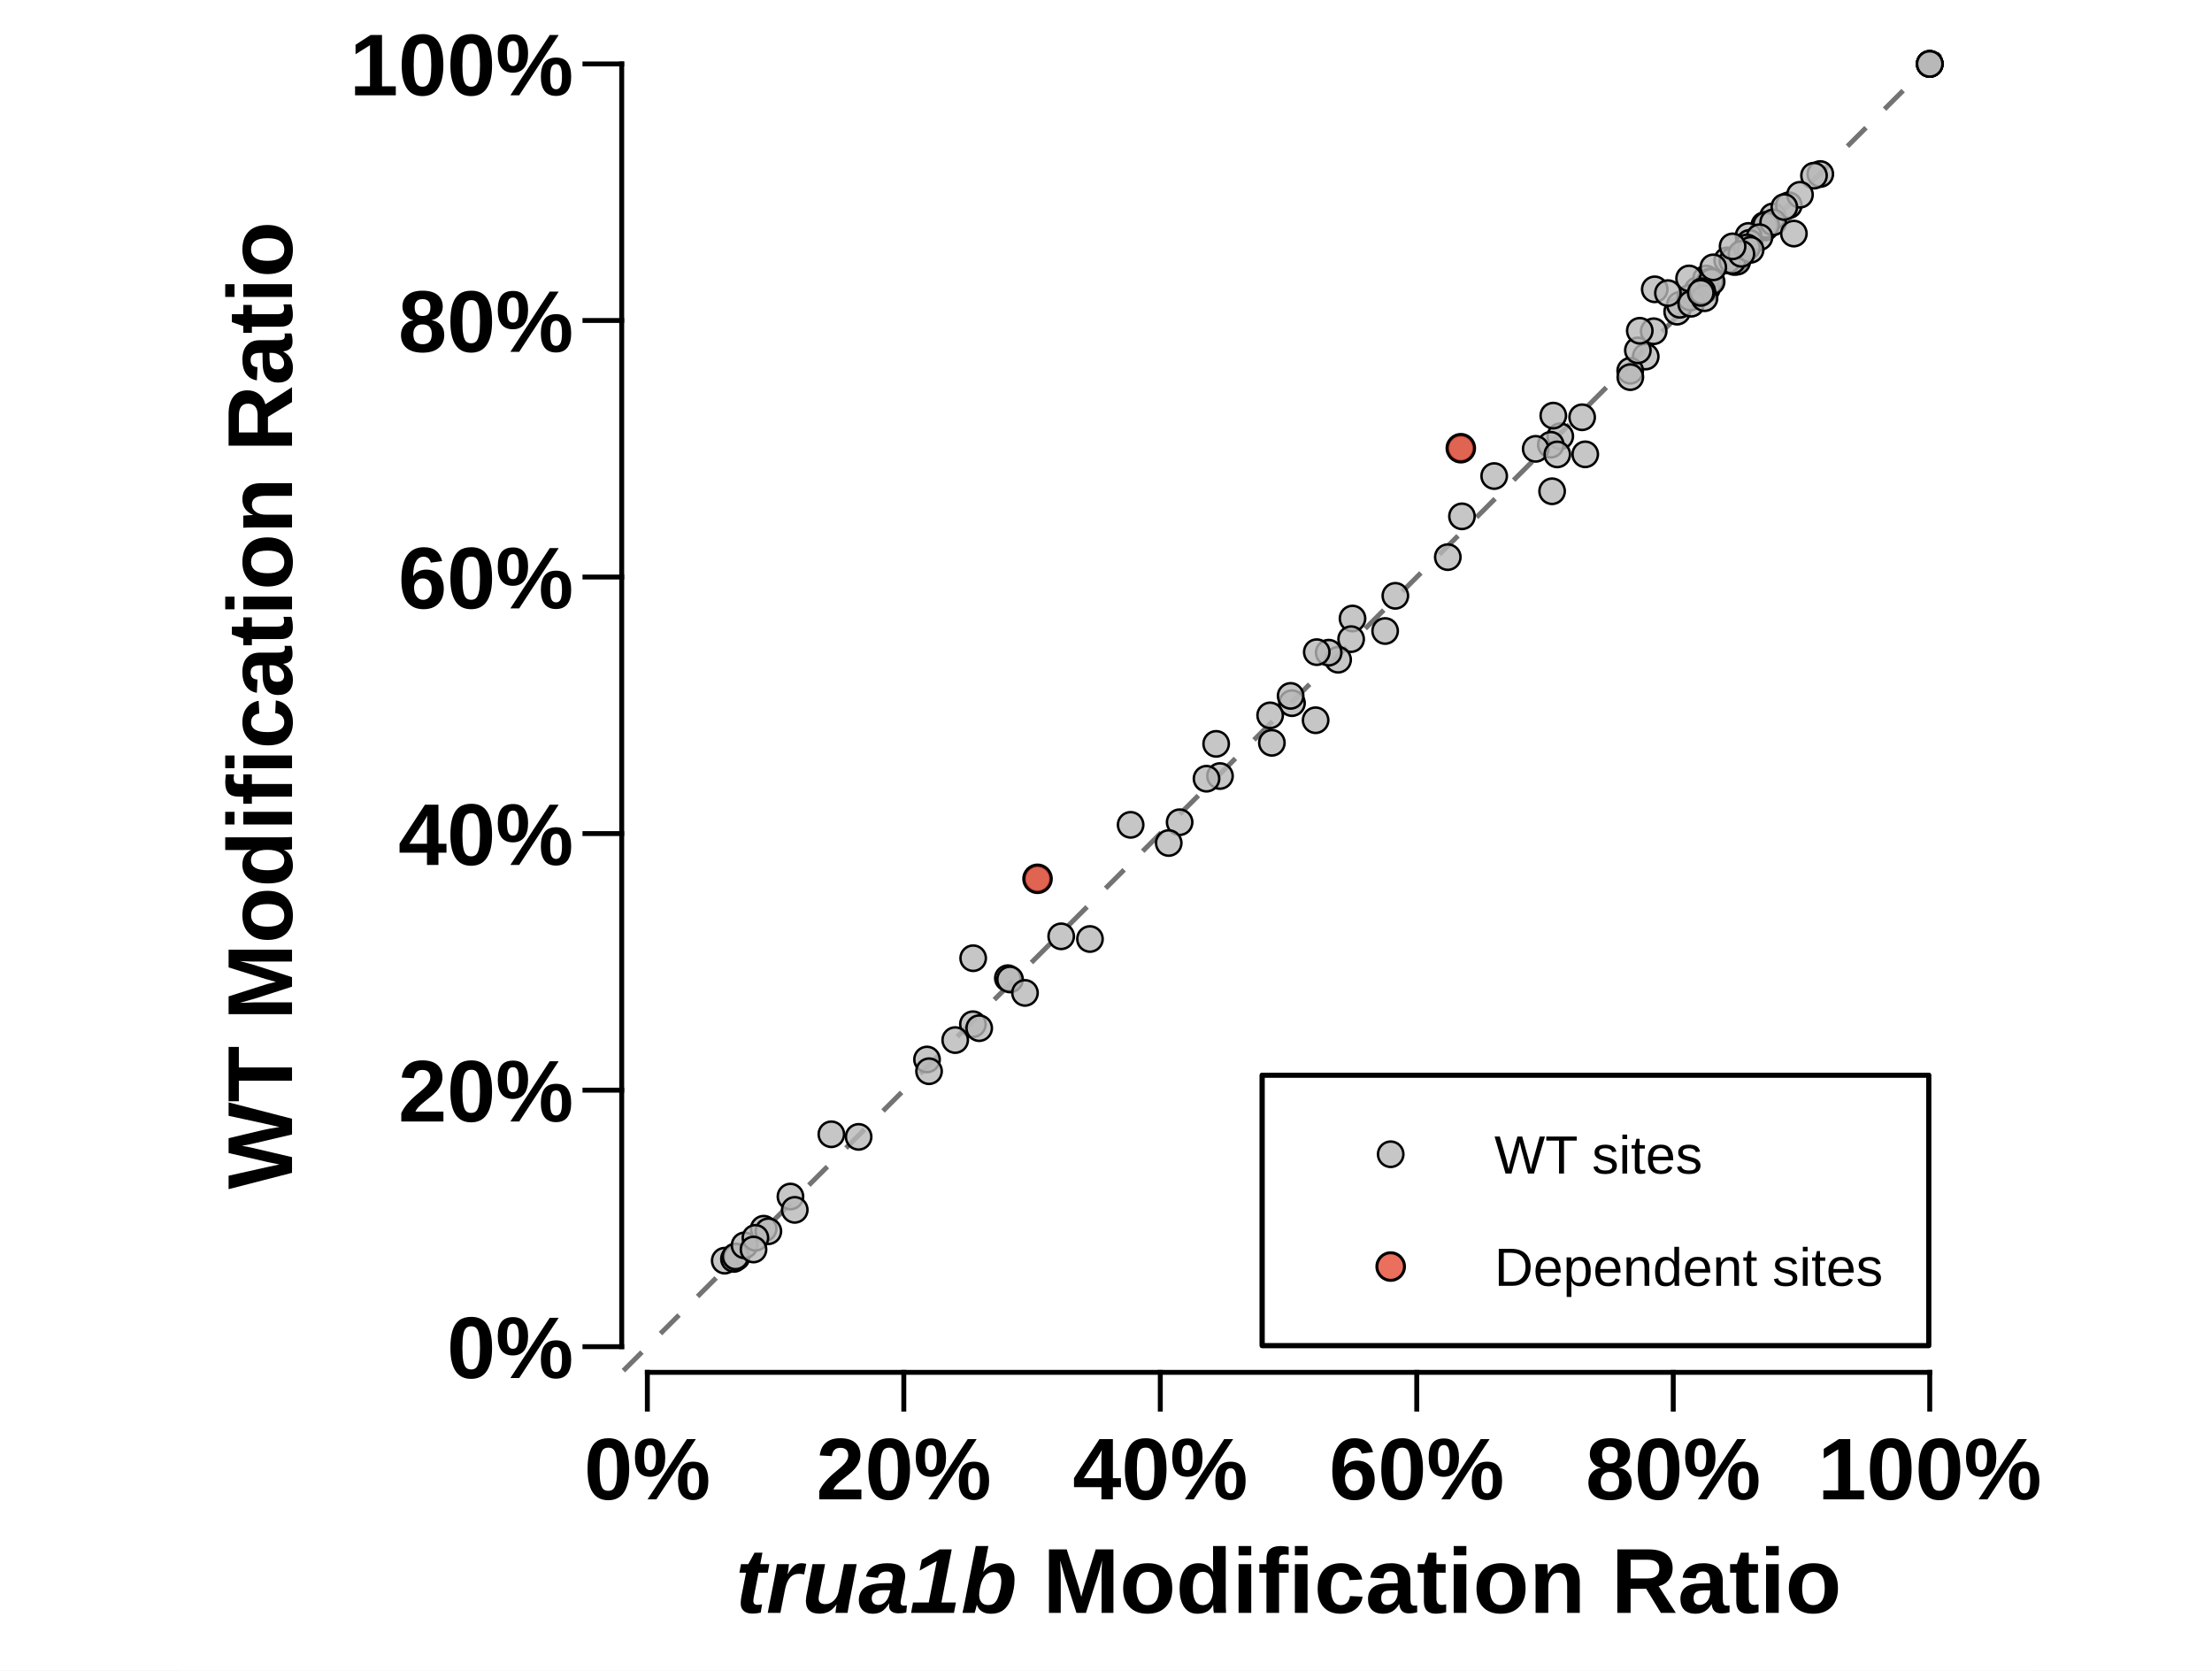
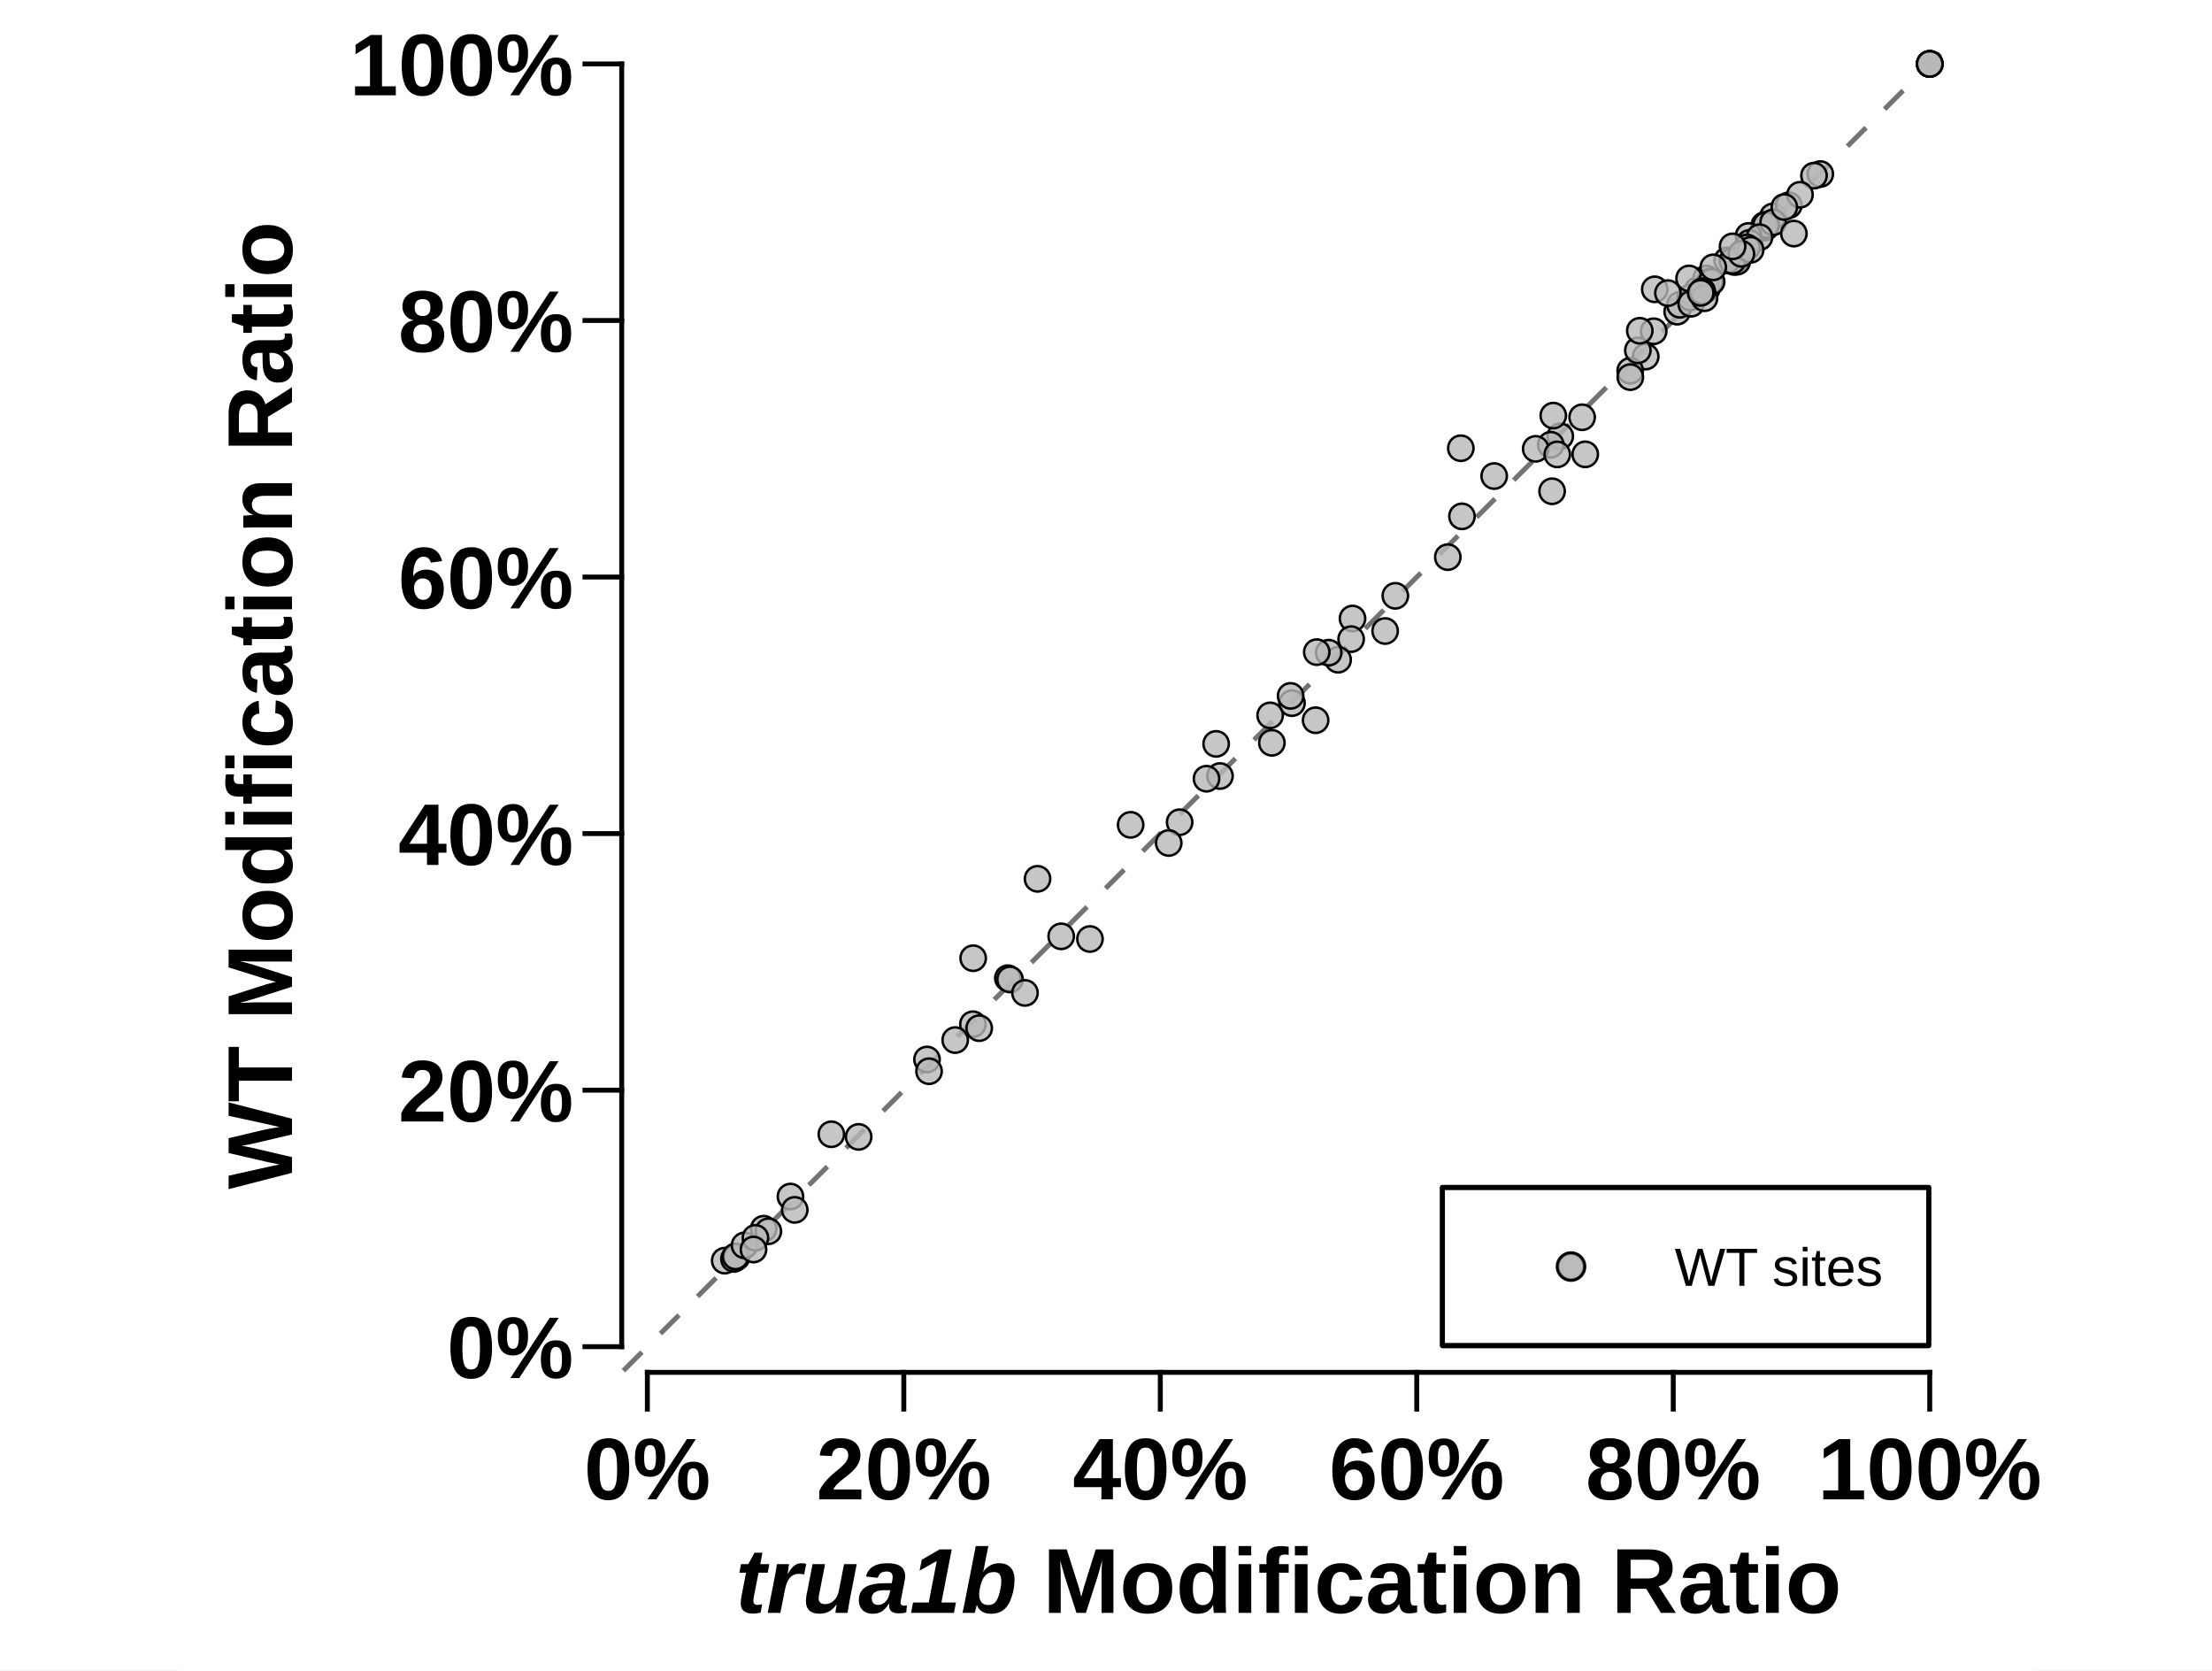
<svg xmlns="http://www.w3.org/2000/svg" width="576.00pt" height="434.88pt" viewBox="0 0 576.00 434.88">
  <g class="svglite">
    <defs>
      <style type="text/css">
    .svglite line, .svglite polyline, .svglite polygon, .svglite path, .svglite rect, .svglite circle {
      fill: none;
      stroke: #000000;
      stroke-linecap: round;
      stroke-linejoin: round;
      stroke-miterlimit: 10.00;
    }
    .svglite text {
      white-space: pre;
    }
    .svglite g.glyphgroup path {
      fill: inherit;
      stroke: none;
    }
  </style>
    </defs>
    <rect width="100%" height="100%" style="stroke: none; fill: #FFFFFF;" />
    <defs>
      <clipPath id="cpMC4wMHw1NzYuMDB8MC4wMHw0MzQuODg=">
        <rect x="0.00" y="0.00" width="576.00" height="434.88" />
      </clipPath>
    </defs>
    <g clip-path="url(#cpMC4wMHw1NzYuMDB8MC4wMHw0MzQuODg=)">
</g>
    <defs>
      <clipPath id="cpNDYuOTB8NTI5LjEwfDAuMDB8NDM0Ljg4">
        <rect x="46.90" y="0.00" width="482.20" height="434.88" />
      </clipPath>
    </defs>
    <g clip-path="url(#cpNDYuOTB8NTI5LjEwfDAuMDB8NDM0Ljg4)">
      <rect x="46.90" y="-0" width="482.20" height="434.88" style="stroke-width: 3.66; stroke: none; fill: #FFFFFF;" />
    </g>
    <g clip-path="url(#cpMC4wMHw1NzYuMDB8MC4wMHw0MzQuODg=)">
</g>
    <defs>
      <clipPath id="cpMTYxLjg5fDUwOS4xN3w5Ljk2fDM1Ny4yNQ==">
        <rect x="161.89" y="9.96" width="347.29" height="347.29" />
      </clipPath>
    </defs>
    <g clip-path="url(#cpMTYxLjg5fDUwOS4xN3w5Ljk2fDM1Ny4yNQ==)">
      <rect x="161.89" y="9.96" width="347.29" height="347.29" style="stroke-width: 3.66; stroke: none;" />
      <line x1="-185.40" y1="704.54" x2="856.46" y2="-337.32" style="stroke-width: 1.28; stroke: #737373; stroke-dasharray: 6.83,6.83; stroke-linecap: butt;" />
      <circle cx="216.48" cy="295.27" r="3.31" style="stroke-width: 0.64; fill: #B8B8B8; fill-opacity: 0.80;" />
      <circle cx="451.58" cy="68.19" r="3.31" style="stroke-width: 0.64; fill: #B8B8B8; fill-opacity: 0.80;" />
      <circle cx="474.00" cy="45.30" r="3.31" style="stroke-width: 0.64; fill: #B8B8B8; fill-opacity: 0.80;" />
      <circle cx="262.44" cy="254.64" r="3.31" style="stroke-width: 0.64; fill: #B8B8B8; fill-opacity: 0.80;" />
      <circle cx="188.71" cy="328.17" r="3.31" style="stroke-width: 0.64; fill: #B8B8B8; fill-opacity: 0.80;" />
      <circle cx="191.12" cy="327.72" r="3.31" style="stroke-width: 0.64; fill: #B8B8B8; fill-opacity: 0.80;" />
      <circle cx="389.08" cy="123.92" r="3.31" style="stroke-width: 0.64; fill: #B8B8B8; fill-opacity: 0.80;" />
      <circle cx="352.19" cy="161.01" r="3.31" style="stroke-width: 0.64; fill: #B8B8B8; fill-opacity: 0.80;" />
      <circle cx="283.82" cy="244.44" r="3.31" style="stroke-width: 0.64; fill: #B8B8B8; fill-opacity: 0.80;" />
      <circle cx="241.39" cy="275.80" r="3.31" style="stroke-width: 0.64; fill: #B8B8B8; fill-opacity: 0.80;" />
      <circle cx="253.34" cy="266.62" r="3.31" style="stroke-width: 0.64; fill: #B8B8B8; fill-opacity: 0.80;" />
      <circle cx="461.68" cy="56.32" r="3.31" style="stroke-width: 0.64; fill: #B8B8B8; fill-opacity: 0.80;" />
      <circle cx="444.44" cy="75.20" r="3.31" style="stroke-width: 0.64; fill: #B8B8B8; fill-opacity: 0.80;" />
      <circle cx="436.73" cy="81.13" r="3.31" style="stroke-width: 0.64; fill: #B8B8B8; fill-opacity: 0.80;" />
      <circle cx="276.33" cy="243.74" r="3.31" style="stroke-width: 0.64; fill: #B8B8B8; fill-opacity: 0.80;" />
      <circle cx="360.68" cy="164.26" r="3.31" style="stroke-width: 0.64; fill: #B8B8B8; fill-opacity: 0.80;" />
      <circle cx="502.50" cy="16.64" r="3.31" style="stroke-width: 0.64; fill: #B8B8B8; fill-opacity: 0.80;" />
      <circle cx="336.43" cy="183.04" r="3.31" style="stroke-width: 0.64; fill: #B8B8B8; fill-opacity: 0.80;" />
      <circle cx="317.68" cy="202.01" r="3.31" style="stroke-width: 0.64; fill: #B8B8B8; fill-opacity: 0.80;" />
      <circle cx="198.86" cy="319.85" r="3.31" style="stroke-width: 0.64; fill: #B8B8B8; fill-opacity: 0.80;" />
      <circle cx="263.01" cy="254.97" r="3.31" style="stroke-width: 0.64; fill: #B8B8B8; fill-opacity: 0.80;" />
      <circle cx="465.81" cy="53.43" r="3.31" style="stroke-width: 0.64; fill: #B8B8B8; fill-opacity: 0.80;" />
      <circle cx="472.36" cy="45.72" r="3.31" style="stroke-width: 0.64; fill: #B8B8B8; fill-opacity: 0.80;" />
      <circle cx="442.06" cy="75.50" r="3.31" style="stroke-width: 0.64; fill: #B8B8B8; fill-opacity: 0.80;" />
      <circle cx="437.44" cy="79.34" r="3.31" style="stroke-width: 0.64; fill: #B8B8B8; fill-opacity: 0.80;" />
      <circle cx="428.54" cy="92.82" r="3.31" style="stroke-width: 0.64; fill: #B8B8B8; fill-opacity: 0.80;" />
      <circle cx="223.58" cy="295.95" r="3.31" style="stroke-width: 0.64; fill: #B8B8B8; fill-opacity: 0.80;" />
      <circle cx="316.68" cy="193.64" r="3.31" style="stroke-width: 0.64; fill: #B8B8B8; fill-opacity: 0.80;" />
      <circle cx="363.34" cy="155.10" r="3.31" style="stroke-width: 0.64; fill: #B8B8B8; fill-opacity: 0.80;" />
      <circle cx="266.90" cy="258.47" r="3.31" style="stroke-width: 0.64; fill: #B8B8B8; fill-opacity: 0.80;" />
      <circle cx="406.29" cy="113.56" r="3.31" style="stroke-width: 0.64; fill: #B8B8B8; fill-opacity: 0.80;" />
      <circle cx="307.17" cy="214.04" r="3.31" style="stroke-width: 0.64; fill: #B8B8B8; fill-opacity: 0.80;" />
      <circle cx="191.80" cy="327.26" r="3.31" style="stroke-width: 0.64; fill: #B8B8B8; fill-opacity: 0.80;" />
      <circle cx="404.16" cy="127.88" r="3.31" style="stroke-width: 0.64; fill: #B8B8B8; fill-opacity: 0.80;" />
      <circle cx="191.52" cy="327.07" r="3.31" style="stroke-width: 0.64; fill: #B8B8B8; fill-opacity: 0.80;" />
      <circle cx="342.58" cy="187.49" r="3.31" style="stroke-width: 0.64; fill: #B8B8B8; fill-opacity: 0.80;" />
      <circle cx="412.79" cy="118.27" r="3.31" style="stroke-width: 0.64; fill: #B8B8B8; fill-opacity: 0.80;" />
      <circle cx="205.83" cy="311.48" r="3.31" style="stroke-width: 0.64; fill: #B8B8B8; fill-opacity: 0.80;" />
      <circle cx="314.17" cy="202.71" r="3.31" style="stroke-width: 0.64; fill: #B8B8B8; fill-opacity: 0.80;" />
      <circle cx="452.37" cy="68.11" r="3.31" style="stroke-width: 0.64; fill: #B8B8B8; fill-opacity: 0.80;" />
      <circle cx="444.27" cy="72.50" r="3.31" style="stroke-width: 0.64; fill: #B8B8B8; fill-opacity: 0.80;" />
      <circle cx="459.68" cy="59.21" r="3.31" style="stroke-width: 0.64; fill: #B8B8B8; fill-opacity: 0.80;" />
      <circle cx="411.98" cy="108.62" r="3.31" style="stroke-width: 0.64; fill: #B8B8B8; fill-opacity: 0.80;" />
      <circle cx="502.50" cy="16.64" r="3.31" style="stroke-width: 0.64; fill: #B8B8B8; fill-opacity: 0.80;" />
      <circle cx="459.42" cy="58.62" r="3.31" style="stroke-width: 0.64; fill: #B8B8B8; fill-opacity: 0.80;" />
      <circle cx="200.08" cy="320.52" r="3.31" style="stroke-width: 0.64; fill: #B8B8B8; fill-opacity: 0.80;" />
      <circle cx="445.26" cy="73.28" r="3.31" style="stroke-width: 0.64; fill: #B8B8B8; fill-opacity: 0.80;" />
      <circle cx="459.89" cy="58.55" r="3.31" style="stroke-width: 0.64; fill: #B8B8B8; fill-opacity: 0.80;" />
      <circle cx="193.87" cy="324.19" r="3.31" style="stroke-width: 0.64; fill: #B8B8B8; fill-opacity: 0.80;" />
      <circle cx="351.83" cy="166.38" r="3.31" style="stroke-width: 0.64; fill: #B8B8B8; fill-opacity: 0.80;" />
      <circle cx="440.16" cy="77.46" r="3.31" style="stroke-width: 0.64; fill: #B8B8B8; fill-opacity: 0.80;" />
      <circle cx="439.83" cy="72.48" r="3.31" style="stroke-width: 0.64; fill: #B8B8B8; fill-opacity: 0.80;" />
      <circle cx="294.41" cy="214.72" r="3.31" style="stroke-width: 0.64; fill: #B8B8B8; fill-opacity: 0.80;" />
      <circle cx="430.89" cy="75.31" r="3.31" style="stroke-width: 0.64; fill: #B8B8B8; fill-opacity: 0.80;" />
      <circle cx="348.44" cy="171.74" r="3.31" style="stroke-width: 0.64; fill: #B8B8B8; fill-opacity: 0.80;" />
+       <circle cx="380.39" cy="116.68" r="3.31" style="stroke-width: 0.64; fill: #B8B8B8; fill-opacity: 0.80;" />
      <circle cx="502.50" cy="16.64" r="3.31" style="stroke-width: 0.64; fill: #B8B8B8; fill-opacity: 0.80;" />
      <circle cx="445.70" cy="73.33" r="3.31" style="stroke-width: 0.64; fill: #B8B8B8; fill-opacity: 0.80;" />
      <circle cx="331.19" cy="193.37" r="3.31" style="stroke-width: 0.64; fill: #B8B8B8; fill-opacity: 0.80;" />
      <circle cx="455.31" cy="61.41" r="3.31" style="stroke-width: 0.64; fill: #B8B8B8; fill-opacity: 0.80;" />
      <circle cx="380.69" cy="134.41" r="3.31" style="stroke-width: 0.64; fill: #B8B8B8; fill-opacity: 0.80;" />
      <circle cx="424.50" cy="96.52" r="3.31" style="stroke-width: 0.64; fill: #B8B8B8; fill-opacity: 0.80;" />
      <circle cx="449.75" cy="67.77" r="3.31" style="stroke-width: 0.64; fill: #B8B8B8; fill-opacity: 0.80;" />
      <circle cx="254.98" cy="267.65" r="3.31" style="stroke-width: 0.64; fill: #B8B8B8; fill-opacity: 0.80;" />
      <circle cx="304.33" cy="219.45" r="3.31" style="stroke-width: 0.64; fill: #B8B8B8; fill-opacity: 0.80;" />
      <circle cx="451.11" cy="67.91" r="3.31" style="stroke-width: 0.64; fill: #B8B8B8; fill-opacity: 0.80;" />
      <circle cx="461.72" cy="57.88" r="3.31" style="stroke-width: 0.64; fill: #B8B8B8; fill-opacity: 0.80;" />
      <circle cx="248.73" cy="270.75" r="3.31" style="stroke-width: 0.64; fill: #B8B8B8; fill-opacity: 0.80;" />
      <circle cx="404.47" cy="108.19" r="3.31" style="stroke-width: 0.64; fill: #B8B8B8; fill-opacity: 0.80;" />
      <circle cx="206.95" cy="314.95" r="3.31" style="stroke-width: 0.64; fill: #B8B8B8; fill-opacity: 0.80;" />
      <circle cx="345.98" cy="169.90" r="3.31" style="stroke-width: 0.64; fill: #B8B8B8; fill-opacity: 0.80;" />
      <circle cx="468.71" cy="50.70" r="3.31" style="stroke-width: 0.64; fill: #B8B8B8; fill-opacity: 0.80;" />
      <circle cx="342.88" cy="169.76" r="3.31" style="stroke-width: 0.64; fill: #B8B8B8; fill-opacity: 0.80;" />
      <circle cx="455.58" cy="63.22" r="3.31" style="stroke-width: 0.64; fill: #B8B8B8; fill-opacity: 0.80;" />
      <circle cx="502.50" cy="16.64" r="3.31" style="stroke-width: 0.64; fill: #B8B8B8; fill-opacity: 0.80;" />
      <circle cx="377.00" cy="145.03" r="3.31" style="stroke-width: 0.64; fill: #B8B8B8; fill-opacity: 0.80;" />
      <circle cx="330.74" cy="186.22" r="3.31" style="stroke-width: 0.64; fill: #B8B8B8; fill-opacity: 0.80;" />
      <circle cx="458.17" cy="61.75" r="3.31" style="stroke-width: 0.64; fill: #B8B8B8; fill-opacity: 0.80;" />
      <circle cx="502.50" cy="16.64" r="3.31" style="stroke-width: 0.64; fill: #B8B8B8; fill-opacity: 0.80;" />
      <circle cx="454.90" cy="64.42" r="3.31" style="stroke-width: 0.64; fill: #B8B8B8; fill-opacity: 0.80;" />
      <circle cx="426.49" cy="91.21" r="3.31" style="stroke-width: 0.64; fill: #B8B8B8; fill-opacity: 0.80;" />
      <circle cx="424.53" cy="98.17" r="3.31" style="stroke-width: 0.64; fill: #B8B8B8; fill-opacity: 0.80;" />
      <circle cx="430.61" cy="86.23" r="3.31" style="stroke-width: 0.64; fill: #B8B8B8; fill-opacity: 0.80;" />
      <circle cx="403.82" cy="115.77" r="3.31" style="stroke-width: 0.64; fill: #B8B8B8; fill-opacity: 0.80;" />
      <circle cx="399.89" cy="116.84" r="3.31" style="stroke-width: 0.64; fill: #B8B8B8; fill-opacity: 0.80;" />
      <circle cx="426.99" cy="86.10" r="3.31" style="stroke-width: 0.64; fill: #B8B8B8; fill-opacity: 0.80;" />
      <circle cx="434.32" cy="76.30" r="3.31" style="stroke-width: 0.64; fill: #B8B8B8; fill-opacity: 0.80;" />
      <circle cx="440.37" cy="79.07" r="3.31" style="stroke-width: 0.64; fill: #B8B8B8; fill-opacity: 0.80;" />
      <circle cx="446.13" cy="69.59" r="3.31" style="stroke-width: 0.64; fill: #B8B8B8; fill-opacity: 0.80;" />
      <circle cx="443.85" cy="77.63" r="3.31" style="stroke-width: 0.64; fill: #B8B8B8; fill-opacity: 0.80;" />
      <circle cx="443.26" cy="75.81" r="3.31" style="stroke-width: 0.64; fill: #B8B8B8; fill-opacity: 0.80;" />
      <circle cx="455.86" cy="65.03" r="3.31" style="stroke-width: 0.64; fill: #B8B8B8; fill-opacity: 0.80;" />
      <circle cx="442.86" cy="76.24" r="3.31" style="stroke-width: 0.64; fill: #B8B8B8; fill-opacity: 0.80;" />
      <circle cx="196.71" cy="322.23" r="3.31" style="stroke-width: 0.64; fill: #B8B8B8; fill-opacity: 0.80;" />
      <circle cx="253.41" cy="249.44" r="3.31" style="stroke-width: 0.64; fill: #B8B8B8; fill-opacity: 0.80;" />
+       <circle cx="270.17" cy="228.77" r="3.31" style="stroke-width: 0.64; fill: #B8B8B8; fill-opacity: 0.80;" />
      <circle cx="453.46" cy="66.07" r="3.31" style="stroke-width: 0.64; fill: #B8B8B8; fill-opacity: 0.80;" />
      <circle cx="467.12" cy="60.80" r="3.31" style="stroke-width: 0.64; fill: #B8B8B8; fill-opacity: 0.80;" />
      <circle cx="241.92" cy="278.86" r="3.31" style="stroke-width: 0.64; fill: #B8B8B8; fill-opacity: 0.80;" />
      <circle cx="405.51" cy="118.29" r="3.31" style="stroke-width: 0.64; fill: #B8B8B8; fill-opacity: 0.80;" />
      <circle cx="336.07" cy="181.15" r="3.31" style="stroke-width: 0.64; fill: #B8B8B8; fill-opacity: 0.80;" />
      <circle cx="196.21" cy="325.27" r="3.31" style="stroke-width: 0.64; fill: #B8B8B8; fill-opacity: 0.80;" />
      <circle cx="464.63" cy="53.89" r="3.31" style="stroke-width: 0.64; fill: #B8B8B8; fill-opacity: 0.80;" />
      <circle cx="451.16" cy="64.13" r="3.31" style="stroke-width: 0.64; fill: #B8B8B8; fill-opacity: 0.80;" />
-       <circle cx="380.39" cy="116.68" r="3.31" style="stroke-width: 0.64; fill: #B8B8B8; fill-opacity: 0.80;" />
-       <circle cx="270.17" cy="228.77" r="3.31" style="stroke-width: 0.64; fill: #B8B8B8; fill-opacity: 0.80;" />
-       <circle cx="380.39" cy="116.68" r="3.59" style="stroke-width: 0.78; fill: #E64B35; fill-opacity: 0.80;" />
-       <circle cx="270.17" cy="228.77" r="3.59" style="stroke-width: 0.78; fill: #E64B35; fill-opacity: 0.80;" />
    </g>
    <g clip-path="url(#cpMC4wMHw1NzYuMDB8MC4wMHw0MzQuODg=)">
      <polyline points="161.89,350.57 161.89,16.64 " style="stroke-width: 1.28; stroke-linecap: square;" />
      <text x="149.33" y="358.73" text-anchor="end" style="font-size: 22.80px; font-weight: bold; font-family: &quot;Arial&quot;;">0%</text>
      <text x="149.33" y="291.95" text-anchor="end" style="font-size: 22.80px; font-weight: bold; font-family: &quot;Arial&quot;;">20%</text>
      <text x="149.33" y="225.16" text-anchor="end" style="font-size: 22.80px; font-weight: bold; font-family: &quot;Arial&quot;;">40%</text>
      <text x="149.33" y="158.37" text-anchor="end" style="font-size: 22.80px; font-weight: bold; font-family: &quot;Arial&quot;;">60%</text>
      <text x="149.33" y="91.59" text-anchor="end" style="font-size: 22.80px; font-weight: bold; font-family: &quot;Arial&quot;;">80%</text>
      <text x="149.33" y="24.80" text-anchor="end" style="font-size: 22.80px; font-weight: bold; font-family: &quot;Arial&quot;;">100%</text>
      <polyline points="152.32,350.57 161.89,350.57 " style="stroke-width: 1.28; stroke-linecap: square;" />
      <polyline points="152.32,283.79 161.89,283.79 " style="stroke-width: 1.28; stroke-linecap: square;" />
      <polyline points="152.32,217.00 161.89,217.00 " style="stroke-width: 1.28; stroke-linecap: square;" />
      <polyline points="152.32,150.21 161.89,150.21 " style="stroke-width: 1.28; stroke-linecap: square;" />
      <polyline points="152.32,83.43 161.89,83.43 " style="stroke-width: 1.28; stroke-linecap: square;" />
      <polyline points="152.32,16.64 161.89,16.64 " style="stroke-width: 1.28; stroke-linecap: square;" />
      <polyline points="168.57,357.25 502.50,357.25 " style="stroke-width: 1.28; stroke-linecap: square;" />
      <polyline points="168.57,366.81 168.57,357.25 " style="stroke-width: 1.28; stroke-linecap: square;" />
      <polyline points="235.35,366.81 235.35,357.25 " style="stroke-width: 1.28; stroke-linecap: square;" />
      <polyline points="302.14,366.81 302.14,357.25 " style="stroke-width: 1.28; stroke-linecap: square;" />
      <polyline points="368.92,366.81 368.92,357.25 " style="stroke-width: 1.28; stroke-linecap: square;" />
      <polyline points="435.71,366.81 435.71,357.25 " style="stroke-width: 1.28; stroke-linecap: square;" />
      <polyline points="502.50,366.81 502.50,357.25 " style="stroke-width: 1.28; stroke-linecap: square;" />
      <text x="168.57" y="390.32" text-anchor="middle" style="font-size: 22.80px; font-weight: bold; font-family: &quot;Arial&quot;;">0%</text>
      <text x="235.35" y="390.32" text-anchor="middle" style="font-size: 22.80px; font-weight: bold; font-family: &quot;Arial&quot;;">20%</text>
      <text x="302.14" y="390.32" text-anchor="middle" style="font-size: 22.80px; font-weight: bold; font-family: &quot;Arial&quot;;">40%</text>
      <text x="368.92" y="390.32" text-anchor="middle" style="font-size: 22.80px; font-weight: bold; font-family: &quot;Arial&quot;;">60%</text>
      <text x="435.71" y="390.32" text-anchor="middle" style="font-size: 22.80px; font-weight: bold; font-family: &quot;Arial&quot;;">80%</text>
      <text x="502.50" y="390.32" text-anchor="middle" style="font-size: 22.80px; font-weight: bold; font-family: &quot;Arial&quot;;">100%</text>
      <text x="191.52" y="419.86" style="font-size: 24.00px; font-weight: bold; font-style: italic; font-family: &quot;Arial&quot;;">trua1b</text>
      <text x="271.54" y="419.86" style="font-size: 24.00px; font-weight: bold; font-family: &quot;Arial&quot;;">Modification</text>
      <text x="419.54" y="419.86" style="font-size: 24.00px; font-weight: bold; font-family: &quot;Arial&quot;;">Ratio</text>
      <text transform="translate(76.04,183.61) rotate(-90)" text-anchor="middle" style="font-size: 24.00px; font-weight: bold; font-family: &quot;Arial&quot;;">WT Modification Ratio</text>
-       <rect x="328.66" y="279.88" width="173.57" height="70.43" style="stroke-width: 1.28;" />
-       <rect x="328.66" y="279.88" width="173.57" height="70.43" style="stroke-width: 1.28;" />
-       <rect x="340.61" y="291.83" width="43.04" height="17.28" style="stroke-width: 3.66; stroke: none; fill: #FFFFFF;" />
-       <circle cx="362.13" cy="300.47" r="3.31" style="stroke-width: 0.64; fill: #B8B8B8; fill-opacity: 0.80;" />
-       <rect x="340.61" y="321.07" width="43.04" height="17.28" style="stroke-width: 3.66; stroke: none; fill: #FFFFFF;" />
-       <circle cx="362.13" cy="329.71" r="3.59" style="stroke-width: 0.78; fill: #E64B35; fill-opacity: 0.80;" />
-       <text x="389.13" y="305.49" style="font-size: 14.00px; font-family: &quot;Arial&quot;;">WT sites</text>
-       <text x="389.13" y="334.72" style="font-size: 14.00px; font-family: &quot;Arial&quot;;">Dependent sites</text>
+       <rect x="375.61" y="309.11" width="126.62" height="41.19" style="stroke-width: 1.28;" />
+       <rect x="375.61" y="309.11" width="126.62" height="41.19" style="stroke-width: 1.28;" />
+       <rect x="387.57" y="321.07" width="43.04" height="17.28" style="stroke-width: 3.66; stroke: none; fill: #FFFFFF;" />
+       <circle cx="409.09" cy="329.71" r="3.31" style="stroke-width: 0.64; fill: #B8B8B8; fill-opacity: 0.80;" />
+       <circle cx="409.09" cy="329.71" r="3.59" style="stroke-width: 0.78; fill: #B8B8B8; fill-opacity: 0.80;" />
+       <text x="436.09" y="334.72" style="font-size: 14.00px; font-family: &quot;Arial&quot;;">WT sites</text>
    </g>
  </g>
</svg>
